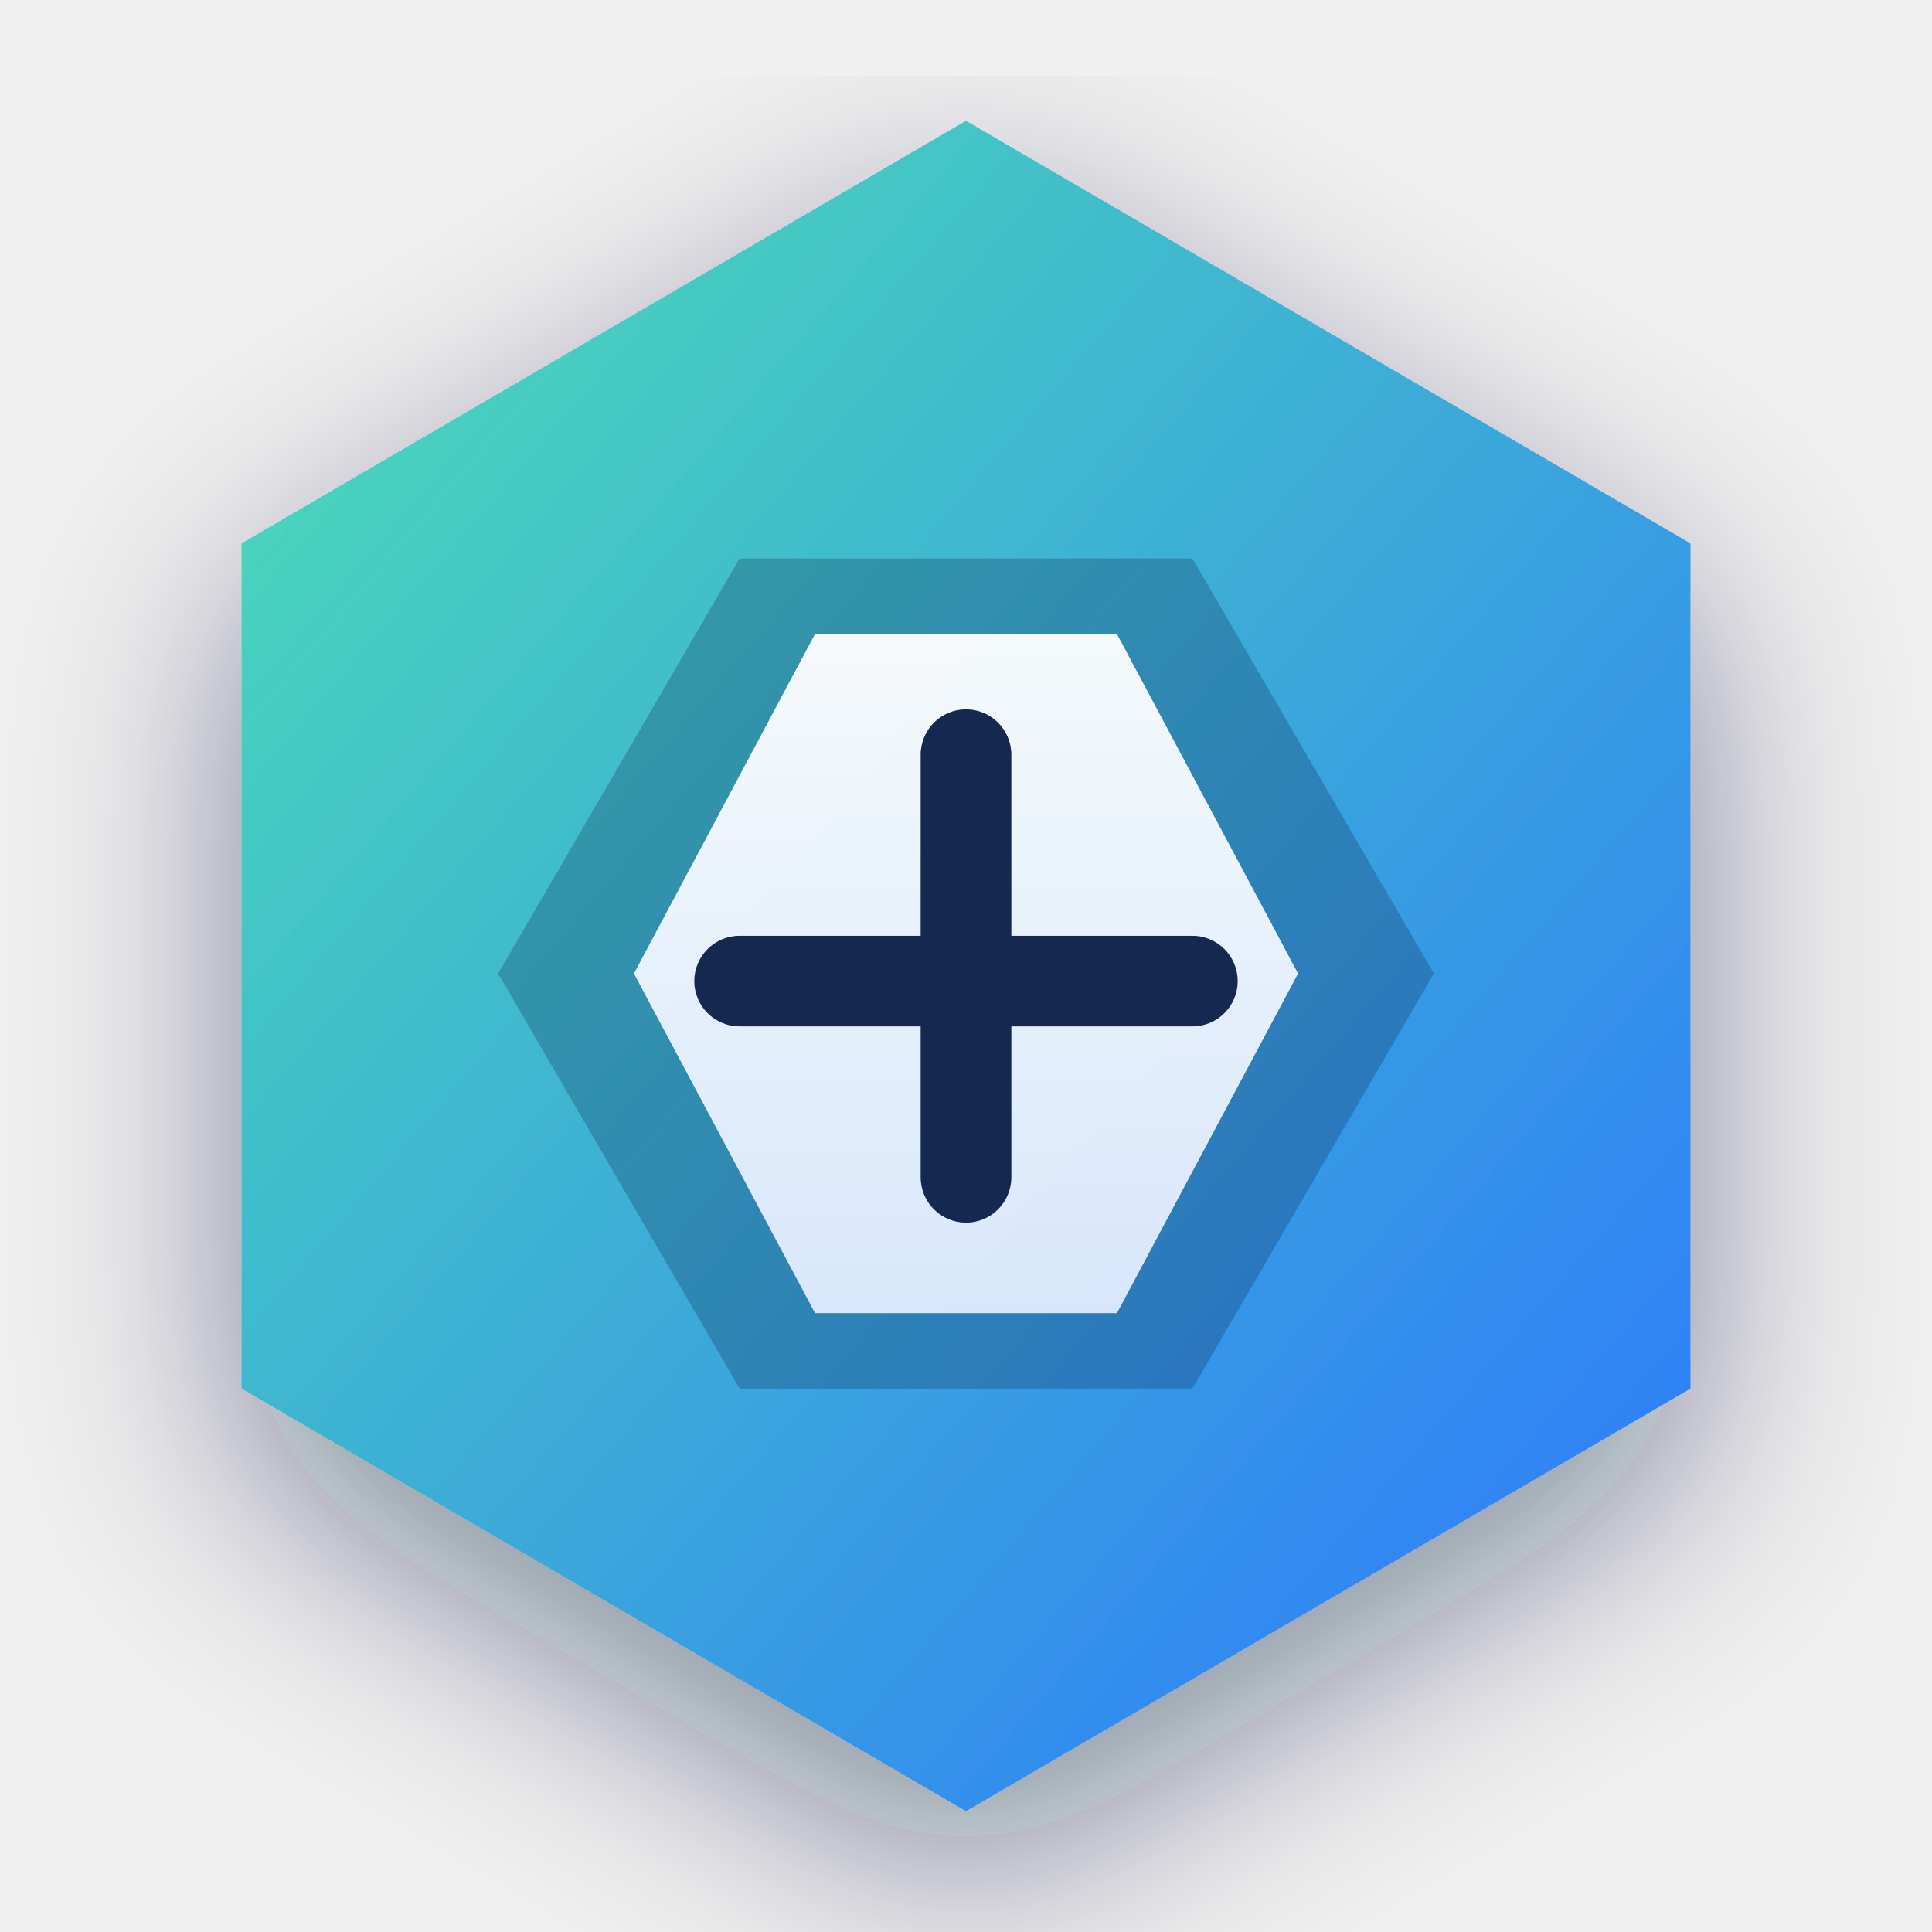
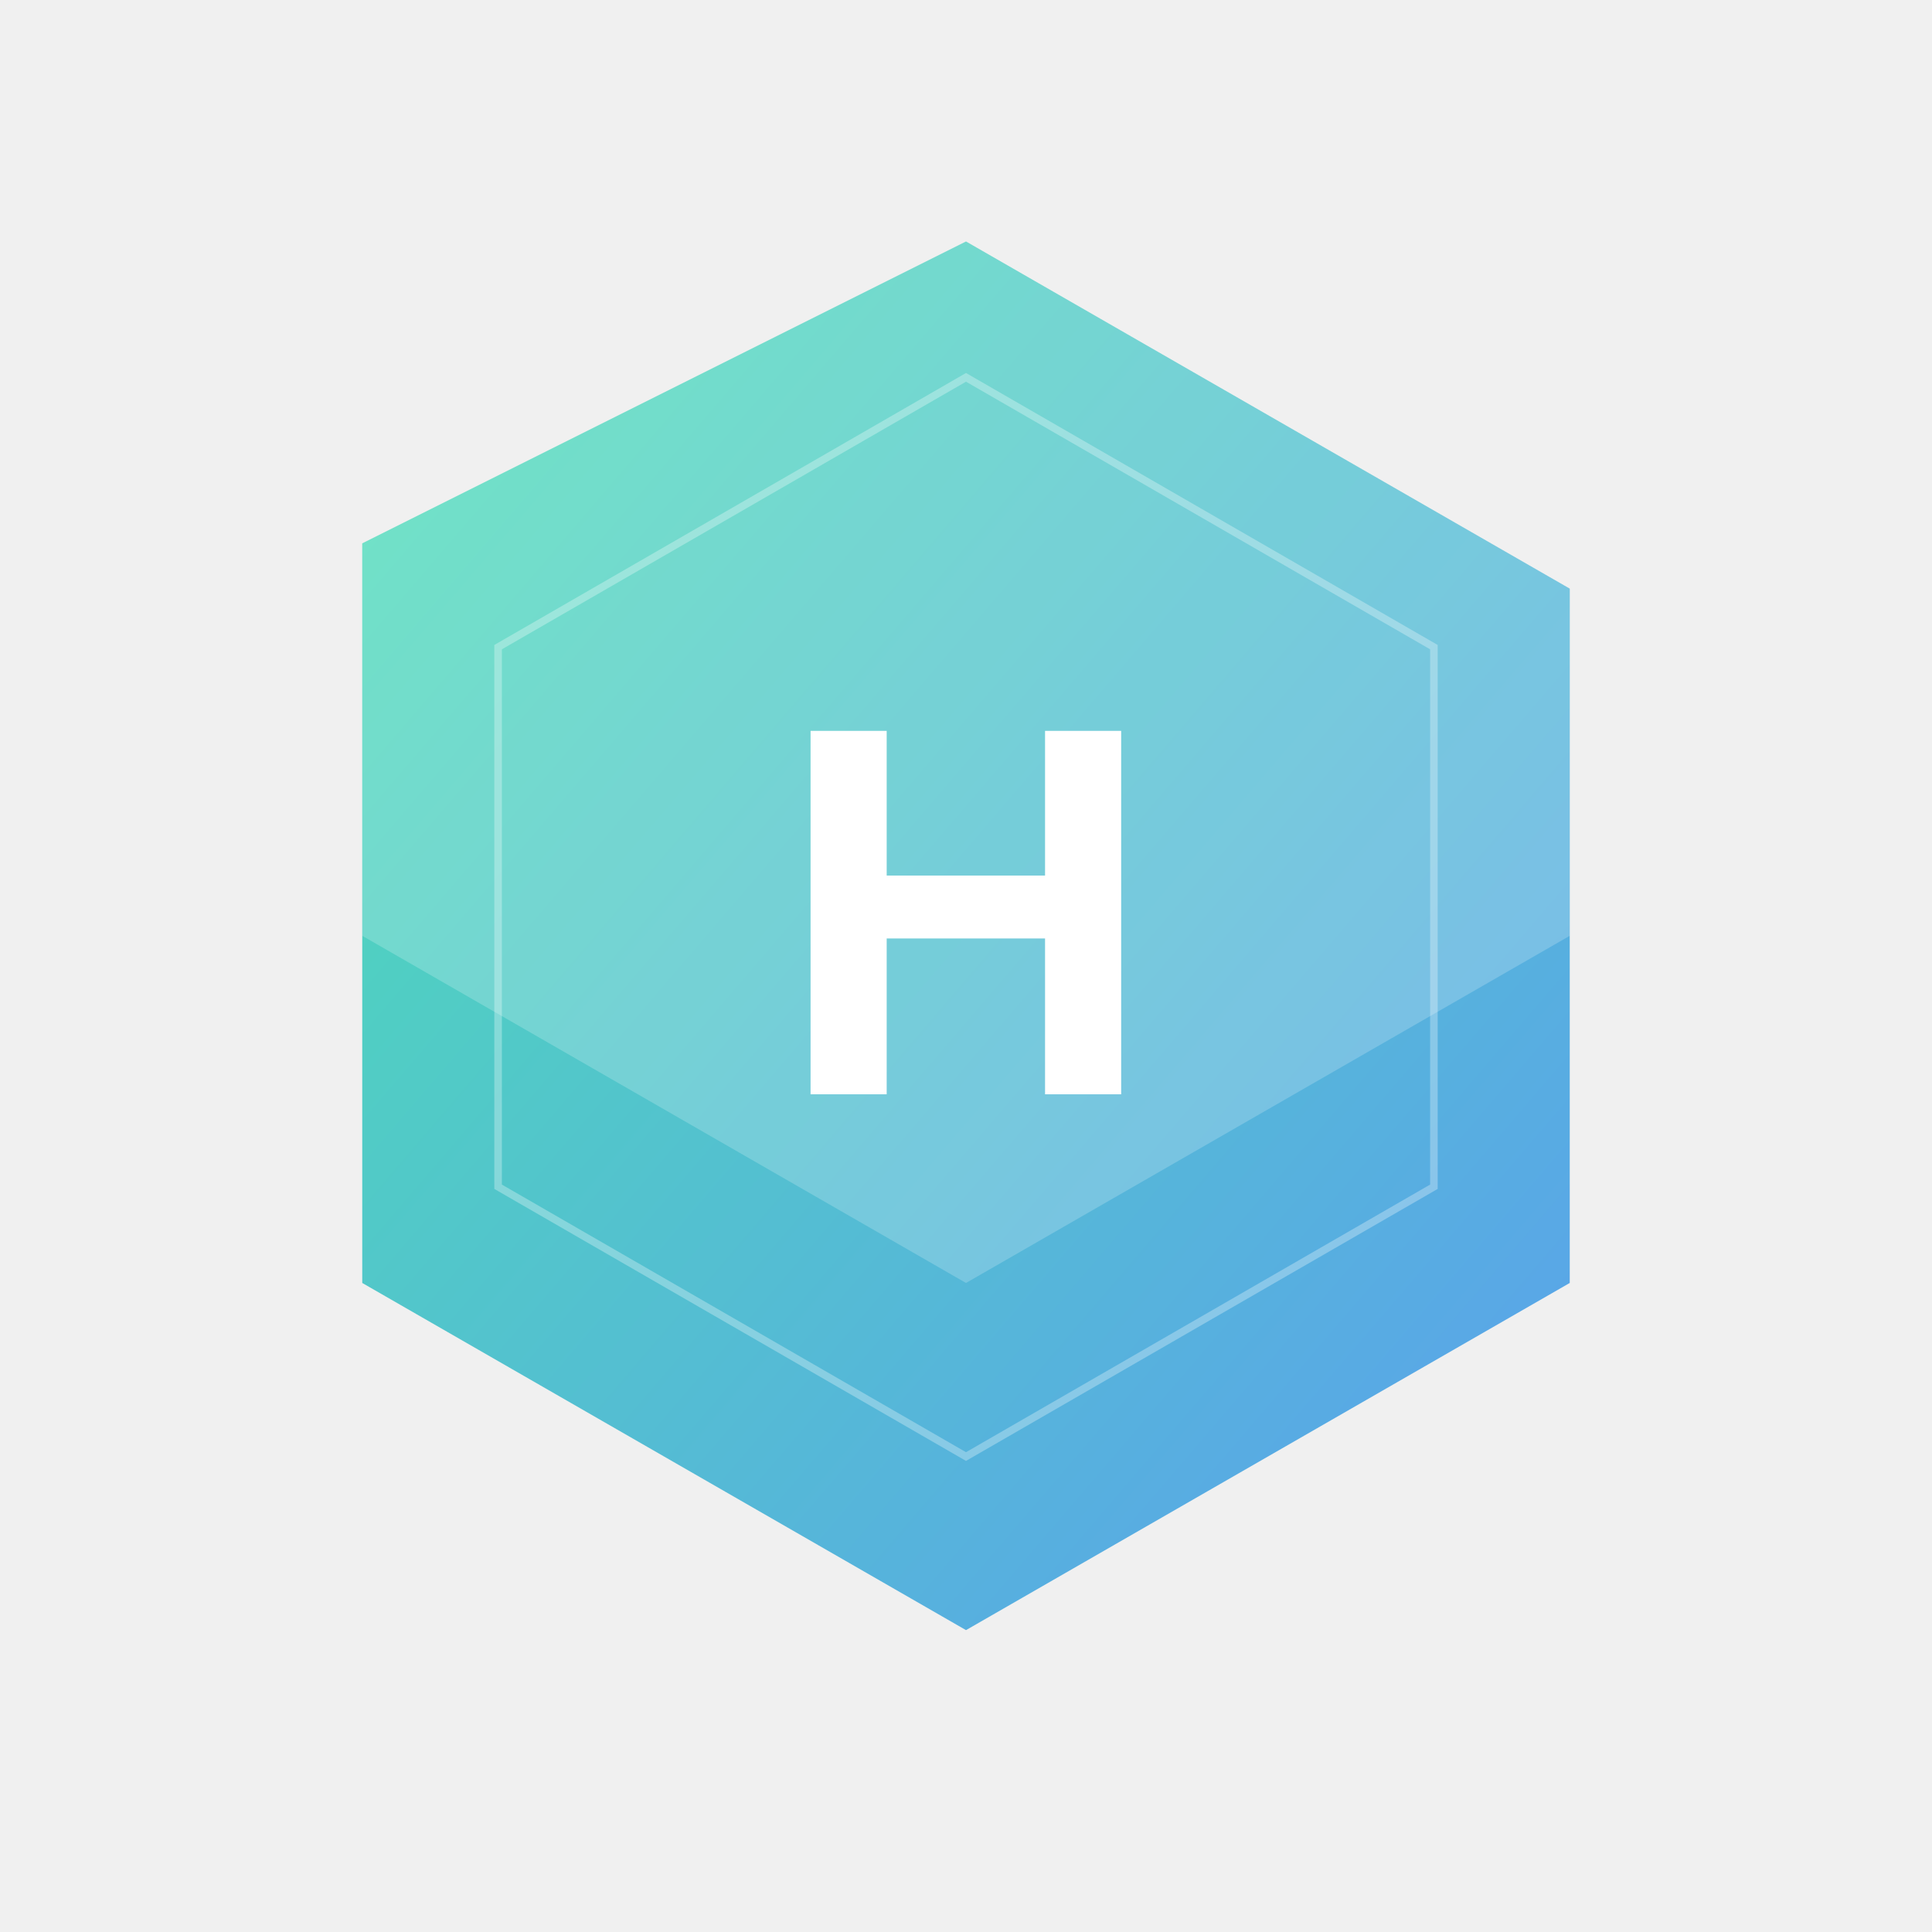
- <svg xmlns="http://www.w3.org/2000/svg" width="512" height="512" viewBox="0 0 512 512" role="img" aria-labelledby="title desc">
+ <svg xmlns="http://www.w3.org/2000/svg" width="512" height="512" viewBox="0 0 512 512">
  <defs>
-     <linearGradient id="iconGradient" x1="0" y1="0" x2="1" y2="1">
-       <stop offset="0%" stop-color="#4CE0B3" />
-       <stop offset="100%" stop-color="#2B75FF" />
+     <linearGradient id="iconGrad" x1="0%" y1="0%" x2="100%" y2="100%">
+       <stop offset="0%" style="stop-color:#4CE0B3;stop-opacity:1" />
+       <stop offset="100%" style="stop-color:#5B9FEE;stop-opacity:1" />
    </linearGradient>
-     <linearGradient id="glyphGradient" x1="0" y1="0" x2="0" y2="1">
-       <stop offset="0%" stop-color="#FFFFFF" stop-opacity="0.95" />
-       <stop offset="100%" stop-color="#E1ECFF" stop-opacity="0.95" />
-     </linearGradient>
-     <filter id="dropShadow" x="-20%" y="-20%" width="140%" height="140%">
-       <feDropShadow dx="0" dy="20" stdDeviation="30" flood-color="#0B1D40" flood-opacity="0.45" />
-     </filter>
  </defs>
-   <g filter="url(#dropShadow)">
-     <path d="M256 32l192 112v224L256 480 64 368V144z" fill="url(#iconGradient)" />
-   </g>
-   <path d="M196 148h120l64 110-64 110H196l-64-110z" fill="rgba(11, 29, 64, 0.25)" />
-   <path d="M216 168h80l48 90-48 90h-80l-48-90z" fill="url(#glyphGradient)" />
-   <rect x="244" y="188" width="24" height="136" rx="12" fill="#142850" />
-   <rect x="244" y="188" width="24" height="136" rx="12" fill="rgba(20, 40, 80, 0.35)" />
-   <rect x="244" y="248" width="84" height="24" rx="12" fill="#142850" />
-   <rect x="184" y="248" width="84" height="24" rx="12" fill="#142850" />
+   <path d="M256 64l160 92v184l-160 92-160-92V144z" fill="url(#iconGrad)" />
+   <path d="M256 64l160 92v92l-160 92-160-92V144z" fill="rgba(255,255,255,0.2)" />
+   <text x="256" y="290" font-family="Arial, sans-serif" font-size="140" font-weight="900" text-anchor="middle" fill="white">H</text>
+   <path d="M256 100l124 71.5v143l-124 71.5-124-71.5v-143z" fill="none" stroke="rgba(255,255,255,0.3)" stroke-width="2" />
</svg>
